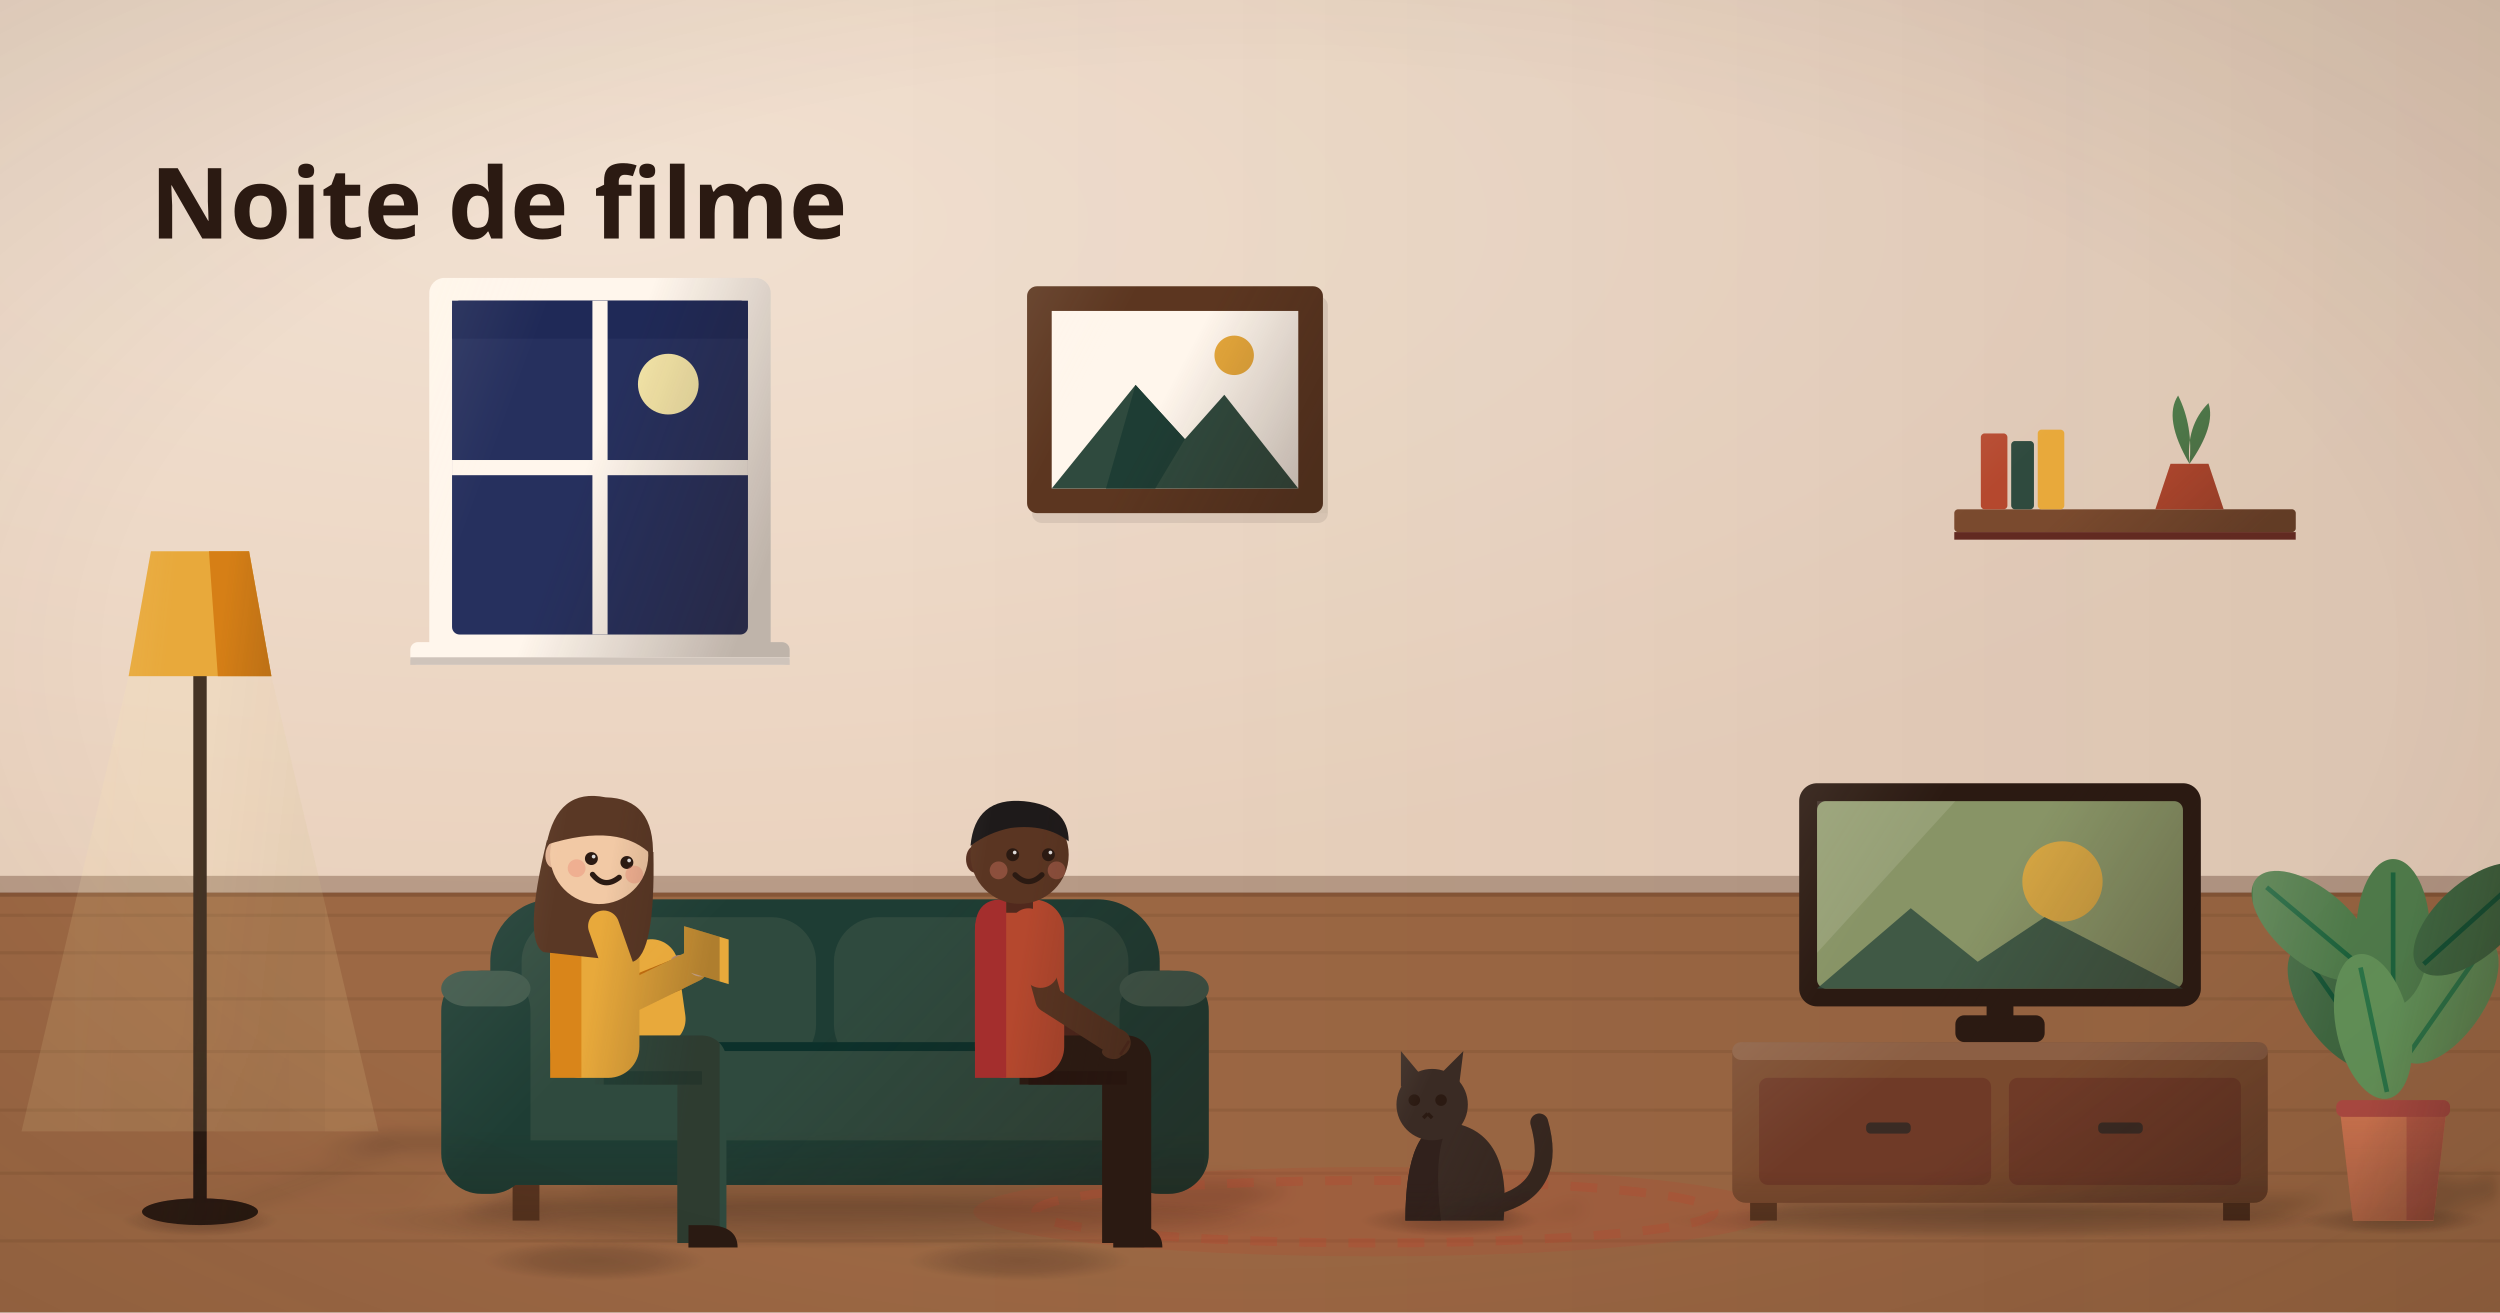
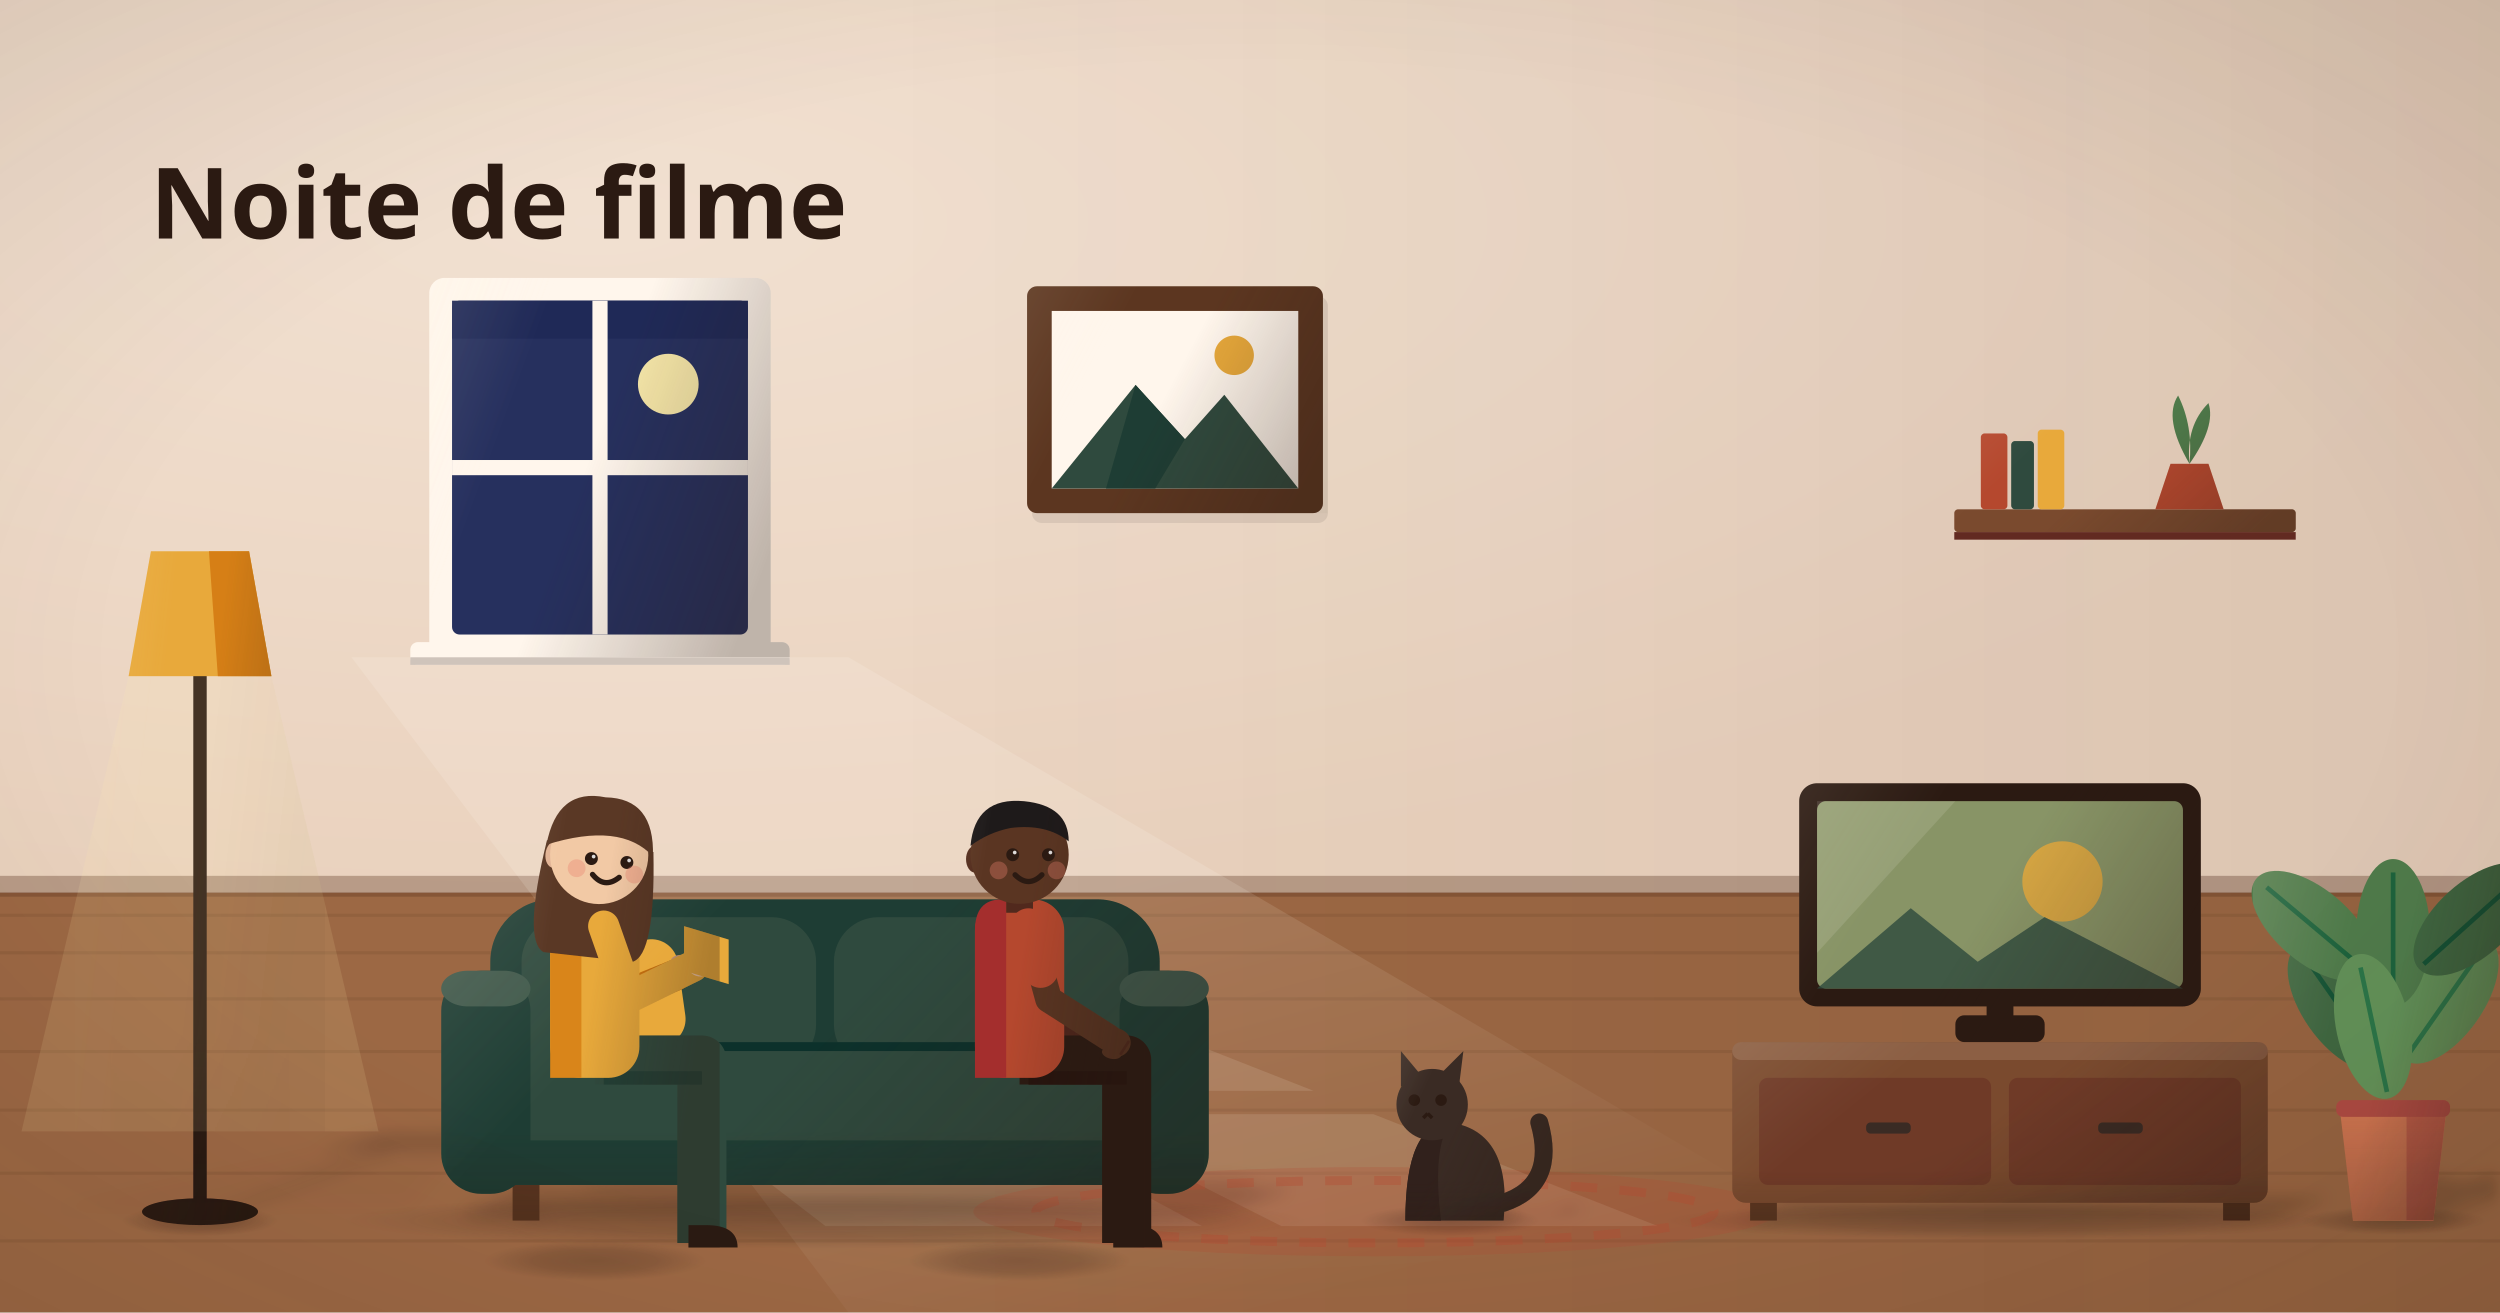
<svg xmlns="http://www.w3.org/2000/svg" width="1200" height="630" viewBox="0 0 1200 630">
  <defs>
    <linearGradient id="sky" x1="0" y1="0" x2="0" y2="1">
      <stop offset="0" stop-color="#F4E1D2" />
+       <stop offset="0.55" stop-color="#f4e1d2" />
+       <stop offset="0.85" stop-color="#F6E4D6" />
      <stop offset="1" stop-color="#F4E1D2" />
+     </linearGradient>
+     <linearGradient id="ground" x1="0" y1="0" x2="0" y2="1">
+       <stop offset="0" stop-color="#9B6C50" />
+       <stop offset="1" stop-color="#865137" />
    </linearGradient>
    <radialGradient id="cshadow">
      <stop offset="0" stop-color="rgb(43,26,18)" stop-opacity="0.24" />
      <stop offset="0.55" stop-color="rgb(43,26,18)" stop-opacity="0.176" />
      <stop offset="1" stop-color="rgb(43,26,18)" stop-opacity="0" />
    </radialGradient>
    <filter id="hazeFar" color-interpolation-filters="sRGB">
      <feColorMatrix type="matrix" values="0.92 0 0 0 0.073 0 0.92 0 0 0.066 0 0 0.92 0 0.060 0 0 0 1 0" />
    </filter>
    <filter id="hazeMid" color-interpolation-filters="sRGB">
      <feColorMatrix type="matrix" values="0.96 0 0 0 0.037 0 0.96 0 0 0.033 0 0 0.96 0 0.030 0 0 0 1 0" />
    </filter>
    <linearGradient id="lgLight" x1="0" y1="0" x2="1" y2="0.35">
      <stop offset="0" stop-color="#FFF4DE" stop-opacity="0.156" />
      <stop offset="0.42" stop-color="#FFF4DE" stop-opacity="0" />
    </linearGradient>
    <linearGradient id="lgShade" x1="0" y1="0" x2="1" y2="0.35">
      <stop offset="0.6" stop-color="rgb(43,26,18)" stop-opacity="0" />
      <stop offset="1" stop-color="rgb(43,26,18)" stop-opacity="0.300" />
    </linearGradient>
    <linearGradient id="lgAO" x1="0" y1="0" x2="0" y2="1">
      <stop offset="0.72" stop-color="rgb(43,26,18)" stop-opacity="0" />
      <stop offset="1" stop-color="rgb(43,26,18)" stop-opacity="0.192" />
    </linearGradient>
    <filter id="toWhite" color-interpolation-filters="sRGB">
      <feColorMatrix values="0 0 0 0 1 0 0 0 0 1 0 0 0 0 1 0 0 0 1 0" />
    </filter>
    <filter id="castF" x="-30%" y="-30%" width="160%" height="160%" color-interpolation-filters="sRGB">
      <feColorMatrix values="0 0 0 0 0.169 0 0 0 0 0.102 0 0 0 0 0.071 0 0 0 1 0" />
      <feGaussianBlur stdDeviation="3.8" />
    </filter>
    <clipPath id="groundClip">
      <rect y="428.4" width="1200" height="630" />
    </clipPath>
    <radialGradient id="glow" cx="0.24" cy="0.25" r="0.75">
      <stop offset="0" stop-color="#FFF4DE" stop-opacity="0.330" />
      <stop offset="1" stop-color="#FFF4DE" stop-opacity="0" />
    </radialGradient>
    <linearGradient id="falloff" x1="0" y1="0" x2="1" y2="0">
      <stop offset="0.35" stop-color="rgb(43,26,18)" stop-opacity="0" />
      <stop offset="1" stop-color="rgb(43,26,18)" stop-opacity="0.078" />
    </linearGradient>
+     <linearGradient id="shaftGrad" x1="0.240" y1="0.501" x2="0.563" y2="1">
+       <stop offset="0" stop-color="#FFF4DE" stop-opacity="0.132" />
+       <stop offset="0.75" stop-color="#FFF4DE" stop-opacity="0.036" />
+       <stop offset="1" stop-color="#FFF4DE" stop-opacity="0" />
+     </linearGradient>
    <radialGradient id="vignette" cx="0.5" cy="0.5" r="0.75">
      <stop offset="0.6" stop-color="rgb(43,26,18)" stop-opacity="0" />
      <stop offset="1" stop-color="rgb(43,26,18)" stop-opacity="0.102" />
    </radialGradient>
  </defs>
  <rect width="1200" height="428.4" fill="#EAD2BE" />
  <rect y="428.4" width="1200" height="201.6" fill="#9C6844" />
  <rect y="420.4" width="1200" height="10" fill="#5C3620" fill-opacity="0.35" stroke-opacity="0.35" />
  <rect x="0" y="438.6" width="1200" height="1.5" fill="#5C3620" fill-opacity="0.15" stroke-opacity="0.15" />
  <rect x="0" y="456.6" width="1200" height="1.5" fill="#5C3620" fill-opacity="0.15" stroke-opacity="0.15" />
  <rect x="0" y="478.7" width="1200" height="1.5" fill="#5C3620" fill-opacity="0.15" stroke-opacity="0.15" />
  <rect x="0" y="504.0" width="1200" height="1.5" fill="#5C3620" fill-opacity="0.15" stroke-opacity="0.15" />
  <rect x="0" y="532.1" width="1200" height="1.5" fill="#5C3620" fill-opacity="0.15" stroke-opacity="0.15" />
  <rect x="0" y="562.4" width="1200" height="1.5" fill="#5C3620" fill-opacity="0.15" stroke-opacity="0.15" />
  <rect x="0" y="594.9" width="1200" height="1.5" fill="#5C3620" fill-opacity="0.15" stroke-opacity="0.15" />
  <rect width="1200" height="428.4" fill="url(#glow)" style="mix-blend-mode: screen;" />
  <rect width="1200" height="630" fill="url(#falloff)" style="mix-blend-mode: multiply;" />
+   <polygon points="168.7,315.5 407.3,315.5 944.4,630.0 407.3,630.0" fill="url(#shaftGrad)" style="mix-blend-mode: screen;" />
+   <polygon points="241.8,469.9 355.9,469.9 455.9,523.6 311.7,523.6" fill="#FFF4DE" fill-opacity="0.120" stroke-opacity="0.120" style="mix-blend-mode: screen;" />
+   <polygon points="379.9,469.9 494.0,469.9 630.5,523.6 486.2,523.6" fill="#FFF4DE" fill-opacity="0.120" stroke-opacity="0.120" style="mix-blend-mode: screen;" />
+   <polygon points="326.4,534.8 476.9,534.8 576.9,588.5 396.2,588.5" fill="#FFF4DE" fill-opacity="0.120" stroke-opacity="0.120" style="mix-blend-mode: screen;" />
+   <polygon points="508.6,534.8 659.2,534.8 795.7,588.5 615.0,588.5" fill="#FFF4DE" fill-opacity="0.120" stroke-opacity="0.120" style="mix-blend-mode: screen;" />
  <g clip-path="url(#groundClip)" opacity="0.189" style="mix-blend-mode: multiply;">
    <g filter="url(#castF)">
      <use href="#b_luz" transform="translate(96.0 585.9) matrix(1 0 -0.350 0.13 0 0) scale(2.142)" />
      <use href="#b_sofa" transform="translate(396.0 585.9) matrix(1 0 -0.350 0.13 0 0) scale(2.142)" />
      <use href="#b_rack" transform="translate(960.0 585.9) matrix(1 0 -0.350 0.13 0 0) scale(2.142)" />
      <use href="#b_planta" transform="translate(1148.7 585.9) matrix(1 0 -0.350 0.13 0 0) scale(1.607)" />
      <use href="#b_gato" transform="translate(696.0 585.9) matrix(1 0 -0.350 0.13 0 0) scale(2.142)" />
    </g>
  </g>
  <g style="isolation: isolate;">
    <g id="janela" transform="translate(288.0 315.5) scale(1.821)">
      <g id="b_janela">
        <rect x="-45" y="-100" width="90" height="100" rx="4" fill="#FFF6EC" />
        <rect x="-39" y="-94" width="78" height="88" rx="2" fill="#26305E" />
        <rect x="-39" y="-94" width="78" height="10" rx="0" fill="#1F2957" />
        <circle cx="18" cy="-72" r="8" fill="#F5E6A8" />
        <rect x="-2" y="-94" width="4" height="88" rx="0" fill="#FFF6EC" />
        <rect x="-39" y="-52" width="78" height="4" rx="0" fill="#FFF6EC" />
        <rect x="-50" y="-4" width="100" height="6" rx="2" fill="#FFF6EC" />
        <rect x="-50" y="0" width="100" height="2" rx="0" fill="#CFC4BB" />
      </g>
    </g>
    <mask id="mk_janela" maskUnits="userSpaceOnUse" x="173.3" y="97.0" width="229.4" height="218.5">
      <use href="#b_janela" transform="translate(288.0 315.5) scale(1.821)" filter="url(#toWhite)" />
    </mask>
    <g mask="url(#mk_janela)" opacity="1">
      <rect x="173.3" y="97.0" width="229.4" height="218.5" fill="url(#lgLight)" style="mix-blend-mode: screen;" />
+       <rect x="173.3" y="97.0" width="229.4" height="218.5" fill="url(#lgLight)" fill-opacity="0.3" stroke-opacity="0.3" style="mix-blend-mode: screen;" />
      <rect x="173.3" y="97.0" width="229.4" height="218.5" fill="url(#lgShade)" style="mix-blend-mode: multiply;" />
    </g>
  </g>
  <g style="isolation: isolate;">
    <g id="quadro" transform="translate(564.0 246.3) scale(2.367)">
      <g id="b_quadro">
        <rect x="-29" y="-44" width="60" height="46" rx="2" fill="rgba(0,0,0,0.08)" />
        <rect x="-30" y="-46" width="60" height="46" rx="2" fill="#5C3620" />
        <rect x="-25" y="-41" width="50" height="36" rx="0" fill="#FFF6EC" />
        <path d="M-25 -5 L-8 -26 L2 -15 L10 -24 L25 -5 Z" fill="#2F4A3E" />
        <path d="M-8 -26 L2 -15 L-4 -5 L-14 -5 Z" fill="#1E3D34" />
        <circle cx="12" cy="-32" r="4" fill="#E8A93B" />
      </g>
    </g>
    <mask id="mk_quadro" maskUnits="userSpaceOnUse" x="464.6" y="115.7" width="198.8" height="130.7">
      <use href="#b_quadro" transform="translate(564.0 246.3) scale(2.367)" filter="url(#toWhite)" />
    </mask>
    <g mask="url(#mk_quadro)" opacity="1">
      <rect x="464.6" y="115.7" width="198.8" height="130.7" fill="url(#lgLight)" style="mix-blend-mode: screen;" />
      <rect x="464.6" y="115.7" width="198.8" height="130.7" fill="url(#lgShade)" style="mix-blend-mode: multiply;" />
    </g>
  </g>
  <g style="isolation: isolate;">
    <g id="prat" transform="translate(1020.0 255.4) scale(1.821)">
      <g id="b_prat">
        <rect x="-45" y="-6" width="90" height="6" rx="1" fill="#7A4A2E" />
        <rect x="-45" y="0" width="90" height="2" rx="0" fill="#622A21" />
        <rect x="-38" y="-26" width="7" height="20" rx="1" fill="#B5482E" />
        <rect x="-30" y="-24" width="6" height="18" rx="1" fill="#2F4A3E" />
        <rect x="-23" y="-27" width="7" height="21" rx="1" fill="#E8A93B" />
        <path d="M8 -6 L12 -18 L22 -18 L26 -6 Z" fill="#B5482E" />
        <path d="M17 -18 Q10 -30 14 -36 Q18 -28 17 -18 Z M17 -18 Q24 -28 22 -34 Q16 -28 17 -18 Z" fill="#4F7A4A" />
      </g>
    </g>
    <mask id="mk_prat" maskUnits="userSpaceOnUse" x="905.3" y="181.1" width="229.4" height="74.3">
      <use href="#b_prat" transform="translate(1020.0 255.4) scale(1.821)" filter="url(#toWhite)" />
    </mask>
    <g mask="url(#mk_prat)" opacity="1">
      <rect x="905.3" y="181.1" width="229.4" height="74.3" fill="url(#lgLight)" style="mix-blend-mode: screen;" />
      <rect x="905.3" y="181.1" width="229.4" height="74.3" fill="url(#lgShade)" style="mix-blend-mode: multiply;" />
    </g>
  </g>
  <g style="isolation: isolate;">
    <g id="tapete" transform="translate(660.0 585.9) scale(2.142)">
      <g id="b_tapete">
        <ellipse cx="0" cy="-2" rx="90" ry="10" fill="#B5482E" fill-opacity="0.22" stroke-opacity="0.22" />
        <ellipse cx="0" cy="-2" rx="76" ry="7" fill="none" stroke="#B5482E" stroke-width="2" fill-opacity="0.35" stroke-opacity="0.35" stroke-dasharray="6 5" />
      </g>
    </g>
  </g>
  <g transform="translate(96.0 585.9) scale(2.142)">
    <ellipse cx="0" cy="0" rx="17.5" ry="3.5" fill="url(#cshadow)" />
  </g>
  <g style="isolation: isolate;">
    <g id="luz" transform="translate(96.0 585.9) scale(2.142)">
      <g id="b_luz">
        <ellipse cx="0" cy="-2" rx="13" ry="3" fill="#2B1A12" />
        <rect x="-1.5" y="-125" width="3" height="123" rx="0" fill="#2B1A12" />
        <path d="M-16 -122 L-11 -150 L11 -150 L16 -122 Z" fill="#E8A93B" />
        <path d="M2 -150 L11 -150 L16 -122 L4 -122 Z" fill="#D67F16" />
        <path d="M-16 -122 L-40 -20 L40 -20 L16 -122 Z" fill="#FFE9A8" fill-opacity="0.12" stroke-opacity="0.12" />
      </g>
    </g>
    <mask id="mk_luz" maskUnits="userSpaceOnUse" x="36.0" y="200.3" width="120.0" height="385.6">
      <use href="#b_luz" transform="translate(96.0 585.9) scale(2.142)" filter="url(#toWhite)" />
    </mask>
    <g mask="url(#mk_luz)" opacity="1">
      <rect x="36.0" y="200.3" width="120.0" height="385.6" fill="url(#lgLight)" style="mix-blend-mode: screen;" />
      <rect x="36.0" y="200.3" width="120.0" height="385.6" fill="url(#lgShade)" style="mix-blend-mode: multiply;" />
      <rect x="53.2" y="264.6" width="85.7" height="321.3" fill="url(#lgAO)" style="mix-blend-mode: multiply;" />
    </g>
  </g>
  <g transform="translate(396.0 585.9) scale(2.142)">
    <ellipse cx="0" cy="0" rx="107.5" ry="6.3" fill="url(#cshadow)" />
  </g>
  <g style="isolation: isolate;">
    <g id="sofa" transform="translate(396.0 585.9) scale(2.142)">
      <g id="b_sofa">
        <rect x="-70" y="-8" width="6" height="8" rx="0" fill="#5C3620" />
        <rect x="64" y="-8" width="6" height="8" rx="0" fill="#5C3620" />
        <rect x="-75" y="-72" width="150" height="42" rx="14" fill="#1E3D34" />
        <rect x="-68" y="-68" width="66" height="34" rx="10" fill="#2F4A3E" />
        <rect x="2" y="-68" width="66" height="34" rx="10" fill="#2F4A3E" />
        <rect x="-80" y="-40" width="160" height="32" rx="8" fill="#2F4A3E" />
        <rect x="-80" y="-18" width="160" height="10" rx="6" fill="#1E3D34" />
        <rect x="-86" y="-56" width="20" height="50" rx="9" fill="#1E3D34" />
        <rect x="66" y="-56" width="20" height="50" rx="9" fill="#1E3D34" />
        <rect x="-86" y="-56" width="20" height="8" rx="6" fill="#3F584B" />
        <rect x="66" y="-56" width="20" height="8" rx="6" fill="#3F584B" />
        <rect x="-60" y="-62" width="28" height="24" rx="6" fill="#E8A93B" transform="rotate(-8 -46 -50)" />
        <rect x="-50" y="-40" width="100" height="2" rx="0" fill="#0C312B" />
      </g>
    </g>
    <mask id="mk_sofa" maskUnits="userSpaceOnUse" x="141.1" y="400.8" width="509.8" height="185.1">
      <use href="#b_sofa" transform="translate(396.0 585.9) scale(2.142)" filter="url(#toWhite)" />
    </mask>
    <g mask="url(#mk_sofa)" opacity="1">
      <rect x="141.1" y="400.8" width="509.8" height="185.1" fill="url(#lgLight)" style="mix-blend-mode: screen;" />
+       <rect x="141.1" y="400.8" width="509.8" height="185.1" fill="url(#lgLight)" fill-opacity="0.3" stroke-opacity="0.3" style="mix-blend-mode: screen;" />
      <rect x="141.1" y="400.8" width="509.8" height="185.1" fill="url(#lgShade)" style="mix-blend-mode: multiply;" />
      <rect x="213.9" y="431.7" width="364.1" height="154.2" fill="url(#lgAO)" style="mix-blend-mode: multiply;" />
    </g>
  </g>
  <g transform="translate(960.0 585.9) scale(2.142)">
    <ellipse cx="0" cy="0" rx="75.0" ry="4.2" fill="url(#cshadow)" />
  </g>
  <g style="isolation: isolate;">
    <g id="rack" transform="translate(960.0 585.9) scale(2.142)">
      <g id="b_rack">
        <rect x="-60" y="-40" width="120" height="36" rx="3" fill="#7A4A2E" />
        <rect x="-60" y="-40" width="120" height="4" rx="2" fill="#8C5F44" />
        <rect x="-54" y="-32" width="52" height="24" rx="2" fill="#6F3A27" />
        <rect x="2" y="-32" width="52" height="24" rx="2" fill="#6F3A27" />
        <rect x="-30" y="-22" width="10" height="2.5" rx="1" fill="#3A2B24" />
        <rect x="22" y="-22" width="10" height="2.5" rx="1" fill="#3A2B24" />
        <rect x="-56" y="-4" width="6" height="4" rx="0" fill="#5C3620" />
        <rect x="50" y="-4" width="6" height="4" rx="0" fill="#5C3620" />
      </g>
    </g>
    <mask id="mk_rack" maskUnits="userSpaceOnUse" x="780.1" y="483.1" width="359.9" height="102.8">
      <use href="#b_rack" transform="translate(960.0 585.9) scale(2.142)" filter="url(#toWhite)" />
    </mask>
    <g mask="url(#mk_rack)" opacity="1">
      <rect x="780.1" y="483.1" width="359.9" height="102.8" fill="url(#lgLight)" style="mix-blend-mode: screen;" />
      <rect x="780.1" y="483.1" width="359.9" height="102.8" fill="url(#lgShade)" style="mix-blend-mode: multiply;" />
      <rect x="831.5" y="500.2" width="257.0" height="85.7" fill="url(#lgAO)" style="mix-blend-mode: multiply;" />
    </g>
  </g>
  <g transform="translate(1148.7 585.9) scale(1.607)">
    <ellipse cx="0" cy="0" rx="27.5" ry="4.2" fill="url(#cshadow)" />
  </g>
  <g style="isolation: isolate;">
    <g id="planta" transform="translate(1148.7 585.9) scale(1.607)">
      <g id="b_planta">
        <ellipse cx="-16" cy="-64" rx="11" ry="22" fill="#3F6640" transform="rotate(-35 -16 -64)" />
        <path d="M-16 -44 L-16 -82" stroke="#145234" stroke-width="1.4" transform="rotate(-35 -16 -64)" />
        <ellipse cx="16" cy="-66" rx="11" ry="22" fill="#628F57" transform="rotate(35 16 -66)" />
        <path d="M16 -46 L16 -84" stroke="#2B7447" stroke-width="1.4" transform="rotate(35 16 -66)" />
        <ellipse cx="0" cy="-86" rx="11" ry="22" fill="#4F7A4A" transform="rotate(0 0 -86)" />
        <path d="M0 -66 L0 -104" stroke="#1D623C" stroke-width="1.4" transform="rotate(0 0 -86)" />
        <ellipse cx="-24" cy="-88" rx="11" ry="22" fill="#4F7A4A" transform="rotate(-50 -24 -88)" />
        <path d="M-24 -68 L-24 -106" stroke="#1D623C" stroke-width="1.4" transform="rotate(-50 -24 -88)" />
        <ellipse cx="24" cy="-90" rx="11" ry="22" fill="#3F6640" transform="rotate(48 24 -90)" />
        <path d="M24 -70 L24 -108" stroke="#145234" stroke-width="1.4" transform="rotate(48 24 -90)" />
        <ellipse cx="-6" cy="-58" rx="11" ry="22" fill="#628F57" transform="rotate(-12 -6 -58)" />
        <path d="M-6 -38 L-6 -76" stroke="#2B7447" stroke-width="1.4" transform="rotate(-12 -6 -58)" />
        <path d="M-16 -34 L16 -34 L12 0 L-12 0 Z" fill="#C9724E" />
        <path d="M4 -34 L16 -34 L12 0 L4 0 Z" fill="#B75A45" />
        <rect x="-17" y="-36" width="34" height="5" rx="2" fill="#AB4A41" />
      </g>
    </g>
    <mask id="mk_planta" maskUnits="userSpaceOnUse" x="1081.2" y="373.8" width="134.9" height="212.1">
      <use href="#b_planta" transform="translate(1148.7 585.9) scale(1.607)" filter="url(#toWhite)" />
    </mask>
    <g mask="url(#mk_planta)" opacity="1">
      <rect x="1081.2" y="373.8" width="134.9" height="212.1" fill="url(#lgLight)" style="mix-blend-mode: screen;" />
      <rect x="1081.2" y="373.8" width="134.9" height="212.1" fill="url(#lgShade)" style="mix-blend-mode: multiply;" />
      <rect x="1100.5" y="409.2" width="96.4" height="176.7" fill="url(#lgAO)" style="mix-blend-mode: multiply;" />
    </g>
  </g>
  <g transform="translate(696.0 585.9) scale(2.142)">
    <ellipse cx="0" cy="0" rx="20.0" ry="3.5" fill="url(#cshadow)" />
  </g>
  <g style="isolation: isolate;">
    <g id="gato" transform="translate(696.0 585.9) scale(2.142)">
      <g id="b_gato">
        <g transform="scale(-1 1)">
          <path d="M-12 -4 Q-24 -8 -20 -22" stroke="#3A2B24" stroke-width="4" fill="none" stroke-linecap="round" />
          <path d="M-12 0 Q-14 -20 0 -22 Q10 -22 10 0 Z" fill="#3A2B24" />
          <path d="M2 0 Q4 -16 0 -22 Q10 -22 10 0 Z" fill="#31211C" />
          <circle cx="4" cy="-26" r="8" fill="#3A2B24" />
          <path d="M-2 -30 L-3 -38 L3 -32 Z M6 -32 L11 -38 L11 -30 Z" fill="#3A2B24" />
          <circle cx="2" cy="-27" r="1.3" fill="#2B1A12" />
          <circle cx="8" cy="-27" r="1.3" fill="#2B1A12" />
          <path d="M5 -24 L4 -23 M5 -24 L6 -23" stroke="#2B1A12" stroke-width="0.8" />
        </g>
      </g>
    </g>
    <mask id="mk_gato" maskUnits="userSpaceOnUse" x="642.0" y="503.6" width="108.0" height="82.3">
      <use href="#b_gato" transform="translate(696.0 585.9) scale(2.142)" filter="url(#toWhite)" />
    </mask>
    <g mask="url(#mk_gato)" opacity="1">
      <rect x="642.0" y="503.6" width="108.0" height="82.3" fill="url(#lgLight)" style="mix-blend-mode: screen;" />
+       <rect x="642.0" y="503.6" width="108.0" height="82.3" fill="url(#lgLight)" fill-opacity="0.3" stroke-opacity="0.3" style="mix-blend-mode: screen;" />
      <rect x="642.0" y="503.6" width="108.0" height="82.3" fill="url(#lgShade)" style="mix-blend-mode: multiply;" />
      <rect x="657.4" y="517.4" width="77.1" height="68.5" fill="url(#lgAO)" style="mix-blend-mode: multiply;" />
    </g>
  </g>
  <g transform="translate(285.5 605.2) scale(2.142)">
    <ellipse cx="0" cy="0" rx="25.0" ry="4.5" fill="url(#cshadow)" />
  </g>
  <g style="isolation: isolate;">
    <g id="ana" transform="translate(285.5 605.2) scale(2.142)">
      <g id="b_ana">
        <g transform="scale(1 1)">
          <path d="M2 -75 L3.15 -58.04 L18 -64" stroke="#D2770F" fill="none" stroke-linecap="round" stroke-linejoin="round" stroke-width="7" />
          <g transform="translate(18 -64) rotate(-21.87)">
            <ellipse cx="1.2" cy="-0.9" rx="1.9" ry="1.3" fill="#BF8875" transform="rotate(30 1.2 -0.9)" />
            <rect x="-1.2" y="-3.1" width="6.4" height="6.2" rx="3" fill="#D4A287" />
            <ellipse cx="2.4" cy="-2.6" rx="2.2" ry="1.25" fill="#D4A287" transform="rotate(20 2.4 -2.6)" />
            <path d="M4.2 -1.6 L4.2 1.6" stroke="#BF8875" stroke-width="0.6" stroke-linecap="round" />
          </g>
          <path d="M0 -45 L24 -45 L24 -4" stroke="#2F4A3E" stroke-width="11" fill="none" stroke-linejoin="round" />
          <path d="M2 -41 L24 -41" stroke="#224036" stroke-width="3" fill="none" />
          <path d="M21 -3 L32 -3 Q32 -8 25 -8 L21 -8 Z" fill="#2B1A12" />
          <rect x="-10" y="-81" width="20" height="40" rx="7" fill="#E8A93B" />
          <path d="M-10 -74 Q-10 -81 -4 -81 L-3 -81 L-3 -41 L-10 -41 Z" fill="#D9851A" />
        </g>
        <g transform="translate(0 0) scale(1) rotate(6.3 0 -82)">
          <rect x="-3" y="-85" width="6" height="7" fill="#DAAA8D" />
          <path d="M-12 -93 Q-15 -70 -10 -68 L10 -68 Q15 -70 12 -93 Z" fill="#5A3825" />
          <ellipse cx="-10" cy="-90" rx="2" ry="3" fill="#E2B495" />
          <circle cx="0" cy="-91" r="11" fill="#F2C9A5" />
          <path d="M-12 -92 Q-11 -105 0 -104 Q11 -105 12 -92 Q4 -99 -12 -92 Z" fill="#5A3825" />
          <circle cx="-1.65" cy="-90.01" r="1.45" fill="#2B1A12" />
          <circle cx="-1.2" cy="-90.51" r="0.42" fill="#FFFFFF" fill-opacity="0.85" stroke-opacity="0.85" />
          <circle cx="6.35" cy="-90.01" r="1.45" fill="#2B1A12" />
          <circle cx="6.8" cy="-90.51" r="0.42" fill="#FFFFFF" fill-opacity="0.85" stroke-opacity="0.85" />
          <path d="M-1 -86.5 Q2 -83.5 5 -86.5" stroke="#2B1A12" stroke-width="1.2" fill="none" stroke-linecap="round" />
          <circle cx="-4.7" cy="-87.5" r="2" fill="#E9806E" fill-opacity="0.35" stroke-opacity="0.35" />
          <circle cx="8.3" cy="-87.5" r="2" fill="#E9806E" fill-opacity="0.35" stroke-opacity="0.35" />
        </g>
        <g transform="scale(1 1)">
          <path d="M2 -75 L7.63 -58.96 L22 -66" stroke="#E8A93B" fill="none" stroke-linecap="round" stroke-linejoin="round" stroke-width="7" />
          <g transform="translate(22 -66) rotate(-26.1)">
            <ellipse cx="1.2" cy="-0.9" rx="1.9" ry="1.3" fill="#DAAA8D" transform="rotate(30 1.2 -0.9)" />
            <rect x="-1.2" y="-3.1" width="6.4" height="6.2" rx="3" fill="#F2C9A5" />
            <ellipse cx="2.4" cy="-2.6" rx="2.2" ry="1.25" fill="#F2C9A5" transform="rotate(20 2.4 -2.6)" />
            <path d="M4.2 -1.6 L4.2 1.6" stroke="#DAAA8D" stroke-width="0.6" stroke-linecap="round" />
          </g>
          <path d="M20 -75 L30 -72 L30 -62 L20 -65 Z" fill="#E8A93B" />
        </g>
      </g>
    </g>
    <mask id="mk_ana" maskUnits="userSpaceOnUse" x="225.5" y="327.6" width="120.0" height="277.6">
      <use href="#b_ana" transform="translate(285.5 605.2) scale(2.142)" filter="url(#toWhite)" />
    </mask>
    <g mask="url(#mk_ana)" opacity="1">
      <rect x="225.5" y="327.6" width="120.0" height="277.6" fill="url(#lgLight)" style="mix-blend-mode: screen;" />
+       <rect x="225.5" y="327.6" width="120.0" height="277.6" fill="url(#lgLight)" fill-opacity="0.3" stroke-opacity="0.3" style="mix-blend-mode: screen;" />
      <rect x="225.5" y="327.6" width="120.0" height="277.6" fill="url(#lgShade)" style="mix-blend-mode: multiply;" />
    </g>
  </g>
  <g transform="translate(489.4 605.2) scale(2.142)">
    <ellipse cx="0" cy="0" rx="25.0" ry="4.5" fill="url(#cshadow)" />
  </g>
  <g style="isolation: isolate;">
    <g id="leo" transform="translate(489.4 605.2) scale(2.142)">
      <g id="b_leo">
        <g transform="scale(1 1)">
          <path d="M2.94 -64.84 L3.57 -58.07 L16 -48" stroke="#4F261C" fill="none" stroke-linecap="round" stroke-linejoin="round" stroke-width="6" />
          <path d="M2 -75 L2.94 -64.84" stroke="#9D232E" fill="none" stroke-linecap="round" stroke-linejoin="round" stroke-width="8" />
          <g transform="translate(16 -48) rotate(39.02)">
            <ellipse cx="1.2" cy="0.9" rx="1.9" ry="1.3" fill="#471C19" transform="rotate(-30 1.2 0.9)" />
            <rect x="-1.2" y="-3.1" width="6.4" height="6.2" rx="3" fill="#4F261C" />
            <ellipse cx="2.4" cy="2.6" rx="2.2" ry="1.25" fill="#4F261C" transform="rotate(-20 2.4 2.6)" />
            <path d="M4.2 -1.6 L4.2 1.6" stroke="#471C19" stroke-width="0.6" stroke-linecap="round" />
          </g>
          <path d="M0 -45 L24 -45 L24 -4" stroke="#2B1A12" stroke-width="11" fill="none" stroke-linejoin="round" />
          <path d="M2 -41 L24 -41" stroke="#26140E" stroke-width="3" fill="none" />
          <path d="M21 -3 L32 -3 Q32 -8 25 -8 L21 -8 Z" fill="#2B1A12" />
          <rect x="-10" y="-81" width="20" height="40" rx="7" fill="#B5482E" />
          <path d="M-10 -74 Q-10 -81 -4 -81 L-3 -81 L-3 -41 L-10 -41 Z" fill="#A42E2D" />
        </g>
        <g transform="translate(0 0) scale(1) rotate(0 0 -82)">
          <rect x="-3" y="-85" width="6" height="7" fill="#51291D" />
          <ellipse cx="-10" cy="-90" rx="2" ry="3" fill="#542D1E" />
          <circle cx="0" cy="-91" r="11" fill="#5A3522" />
          <path d="M-11 -93 Q-10 -104 1 -103 Q11 -102 11 -94 Q6 -98 -2 -97 Q-7 -96 -11 -93 Z" fill="#1E1A1A" />
          <circle cx="-1.54" cy="-91" r="1.45" fill="#2B1A12" />
          <circle cx="-1.09" cy="-91.5" r="0.42" fill="#FFFFFF" fill-opacity="0.85" stroke-opacity="0.85" />
          <circle cx="6.46" cy="-91" r="1.45" fill="#2B1A12" />
          <circle cx="6.91" cy="-91.5" r="0.42" fill="#FFFFFF" fill-opacity="0.85" stroke-opacity="0.85" />
          <path d="M-1 -86.5 Q2 -83.5 5 -86.5" stroke="#2B1A12" stroke-width="1.2" fill="none" stroke-linecap="round" />
          <circle cx="-4.7" cy="-87.5" r="2" fill="#E9806E" fill-opacity="0.35" stroke-opacity="0.35" />
          <circle cx="8.3" cy="-87.5" r="2" fill="#E9806E" fill-opacity="0.35" stroke-opacity="0.35" />
        </g>
        <g transform="scale(1 1)">
          <path d="M4.71 -65.17 L6.51 -58.61 L20 -50" stroke="#5A3522" fill="none" stroke-linecap="round" stroke-linejoin="round" stroke-width="6" />
          <path d="M2 -75 L4.71 -65.17" stroke="#B5482E" fill="none" stroke-linecap="round" stroke-linejoin="round" stroke-width="8" />
          <g transform="translate(20 -50) rotate(32.56)">
            <ellipse cx="1.2" cy="0.9" rx="1.9" ry="1.3" fill="#51291D" transform="rotate(-30 1.2 0.9)" />
            <rect x="-1.2" y="-3.1" width="6.4" height="6.2" rx="3" fill="#5A3522" />
            <ellipse cx="2.4" cy="2.6" rx="2.2" ry="1.25" fill="#5A3522" transform="rotate(-20 2.4 2.6)" />
            <path d="M4.2 -1.6 L4.2 1.6" stroke="#51291D" stroke-width="0.6" stroke-linecap="round" />
          </g>
        </g>
      </g>
    </g>
    <mask id="mk_leo" maskUnits="userSpaceOnUse" x="429.4" y="327.6" width="120.0" height="277.6">
      <use href="#b_leo" transform="translate(489.4 605.2) scale(2.142)" filter="url(#toWhite)" />
    </mask>
    <g mask="url(#mk_leo)" opacity="1">
      <rect x="429.4" y="327.6" width="120.0" height="277.6" fill="url(#lgLight)" style="mix-blend-mode: screen;" />
+       <rect x="429.4" y="327.6" width="120.0" height="277.6" fill="url(#lgLight)" fill-opacity="0.3" stroke-opacity="0.3" style="mix-blend-mode: screen;" />
      <rect x="429.4" y="327.6" width="120.0" height="277.6" fill="url(#lgShade)" style="mix-blend-mode: multiply;" />
    </g>
  </g>
  <g style="isolation: isolate;">
    <g id="tv" transform="translate(960.0 500.2) scale(2.142)">
      <g id="b_tv">
        <rect x="-10" y="-6" width="20" height="6" rx="2" fill="#2B1A12" />
        <rect x="-3" y="-10" width="6" height="5" rx="0" fill="#2B1A12" />
        <rect x="-45" y="-58" width="90" height="50" rx="4" fill="#2B1A12" />
        <rect x="-41" y="-54" width="82" height="42" rx="2" fill="#889466" />
        <path d="M-41 -54 L-10 -54 L-41 -20 Z" fill="#FFF6EC" fill-opacity="0.12" stroke-opacity="0.12" />
        <circle cx="14" cy="-36" r="9" fill="#E8A93B" fill-opacity="0.8" stroke-opacity="0.8" />
        <path d="M-41 -12 L-20 -30 L-5 -18 L10 -28 L41 -12 Z" fill="#2F4A3E" fill-opacity="0.8" stroke-opacity="0.8" />
      </g>
    </g>
    <mask id="mk_tv" maskUnits="userSpaceOnUse" x="825.1" y="351.1" width="269.9" height="149.1">
      <use href="#b_tv" transform="translate(960.0 500.2) scale(2.142)" filter="url(#toWhite)" />
    </mask>
    <g mask="url(#mk_tv)" opacity="1">
      <rect x="825.1" y="351.1" width="269.9" height="149.1" fill="url(#lgLight)" style="mix-blend-mode: screen;" />
      <rect x="825.1" y="351.1" width="269.9" height="149.1" fill="url(#lgShade)" style="mix-blend-mode: multiply;" />
    </g>
  </g>
  <rect width="1200" height="630" fill="url(#vignette)" style="mix-blend-mode: multiply;" />
  <text x="72.0" y="114.5" font-family="Poppins" font-size="47.3" font-weight="700" fill="#2B1A12" text-anchor="start">
    <tspan x="72.0">Noite de filme</tspan>
  </text>
</svg>
